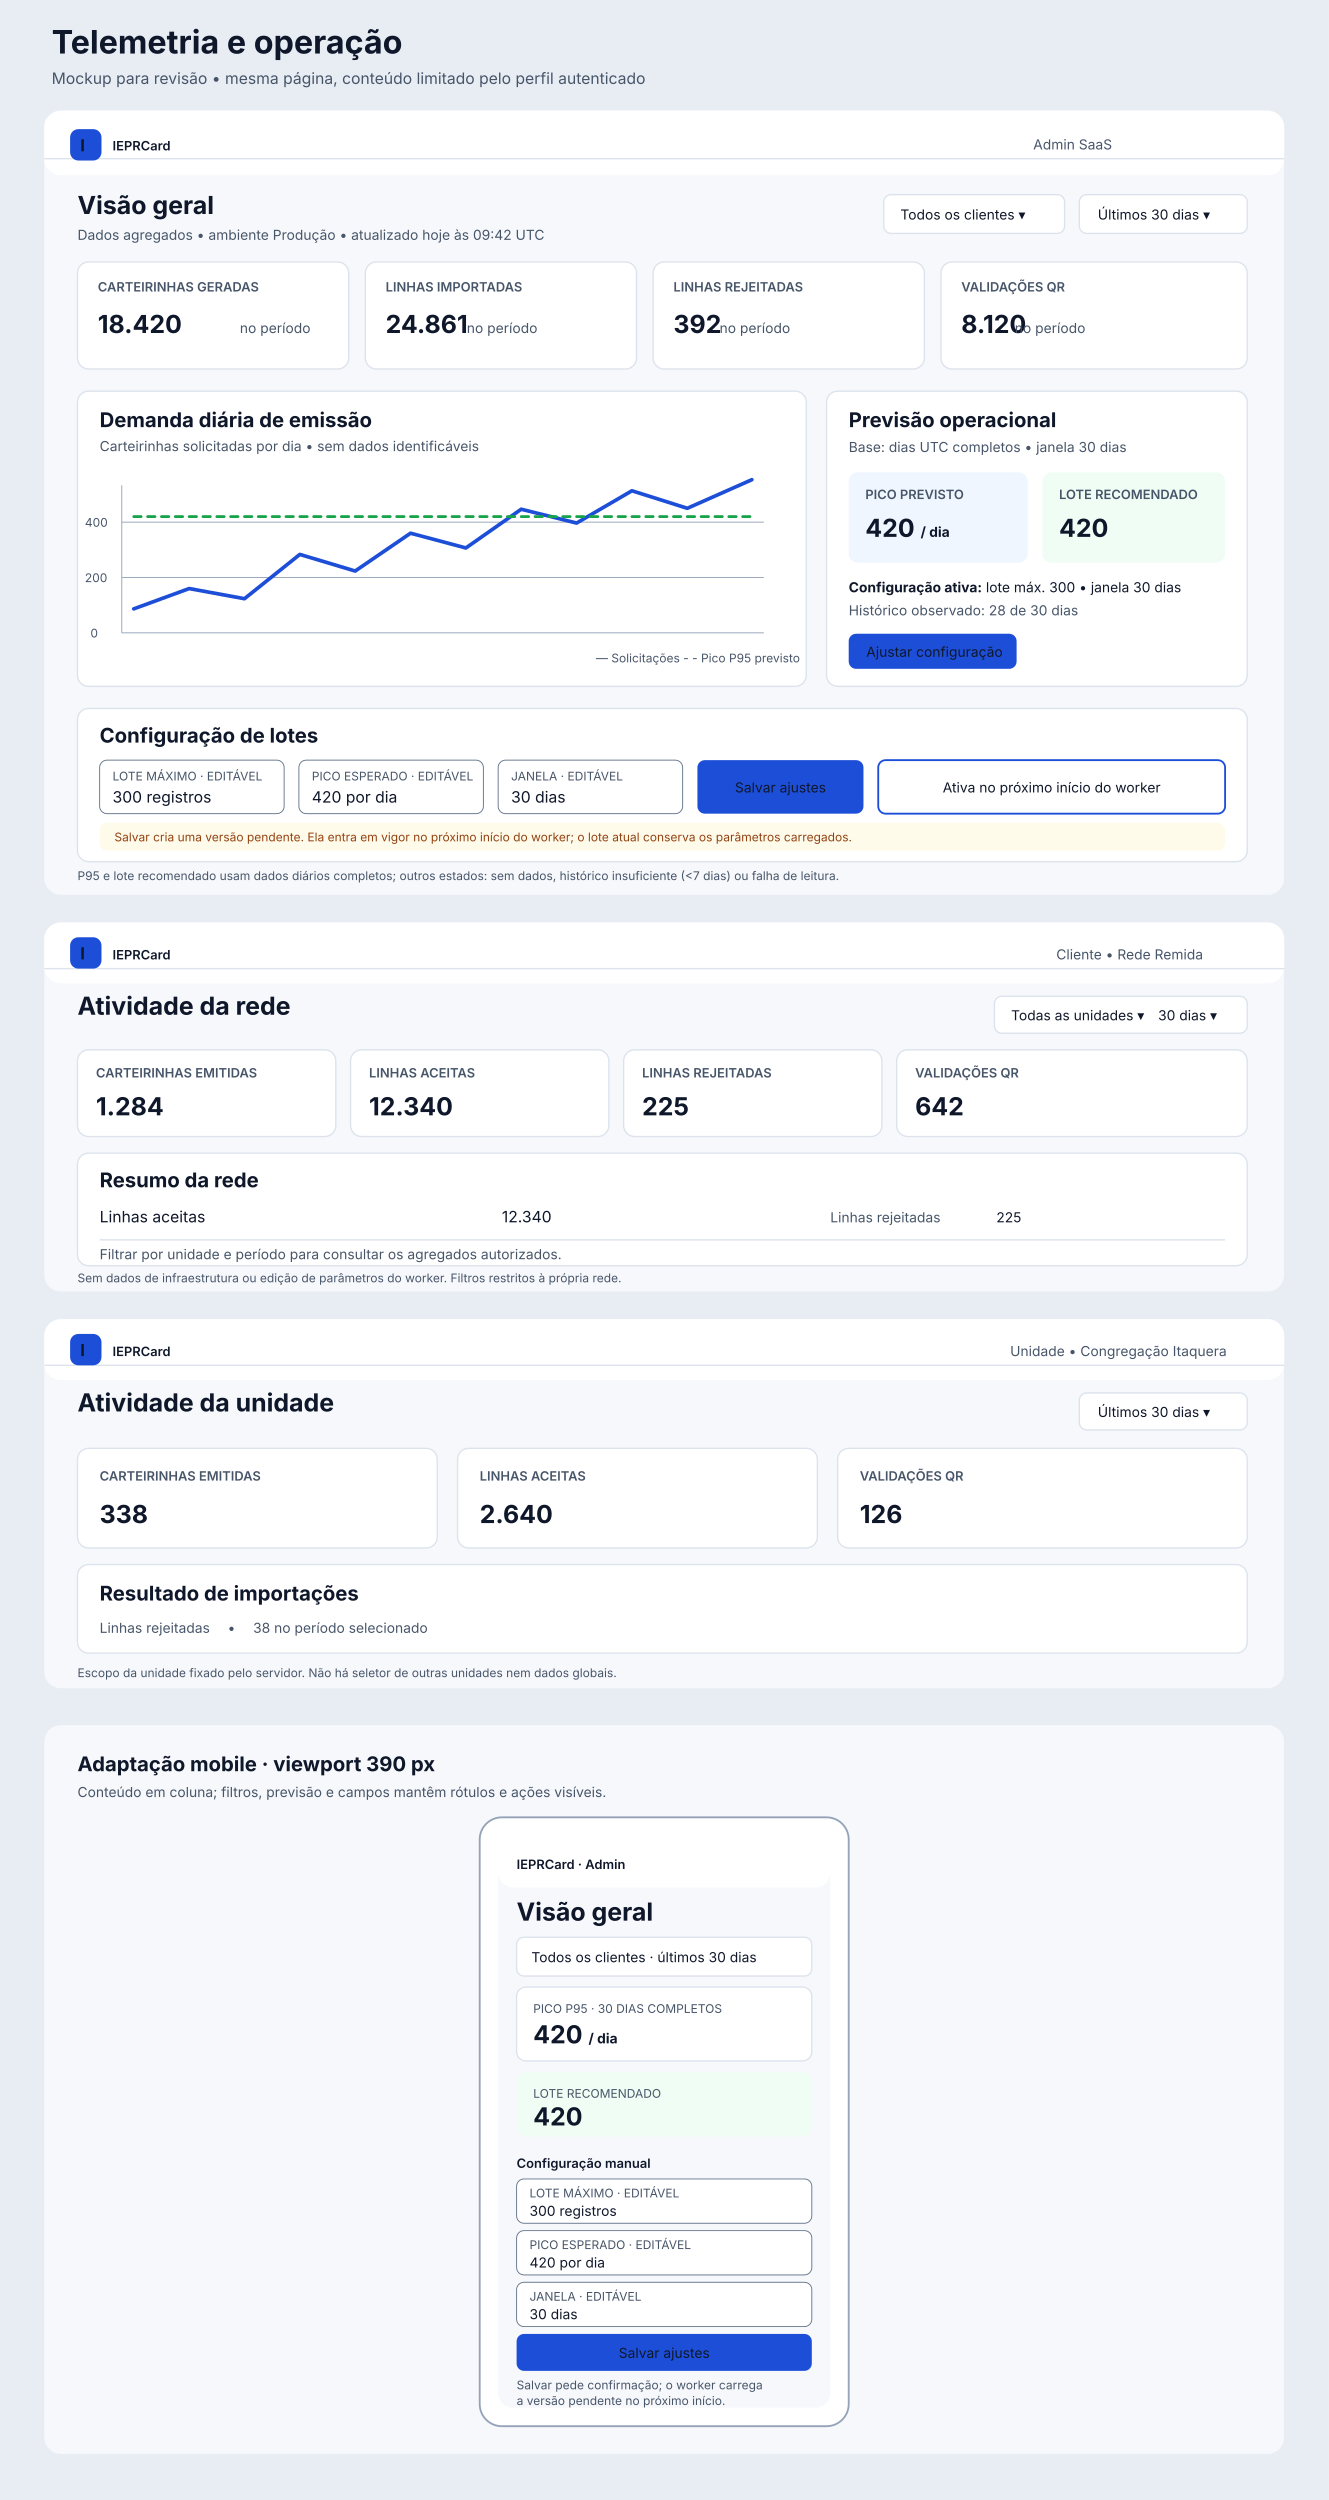
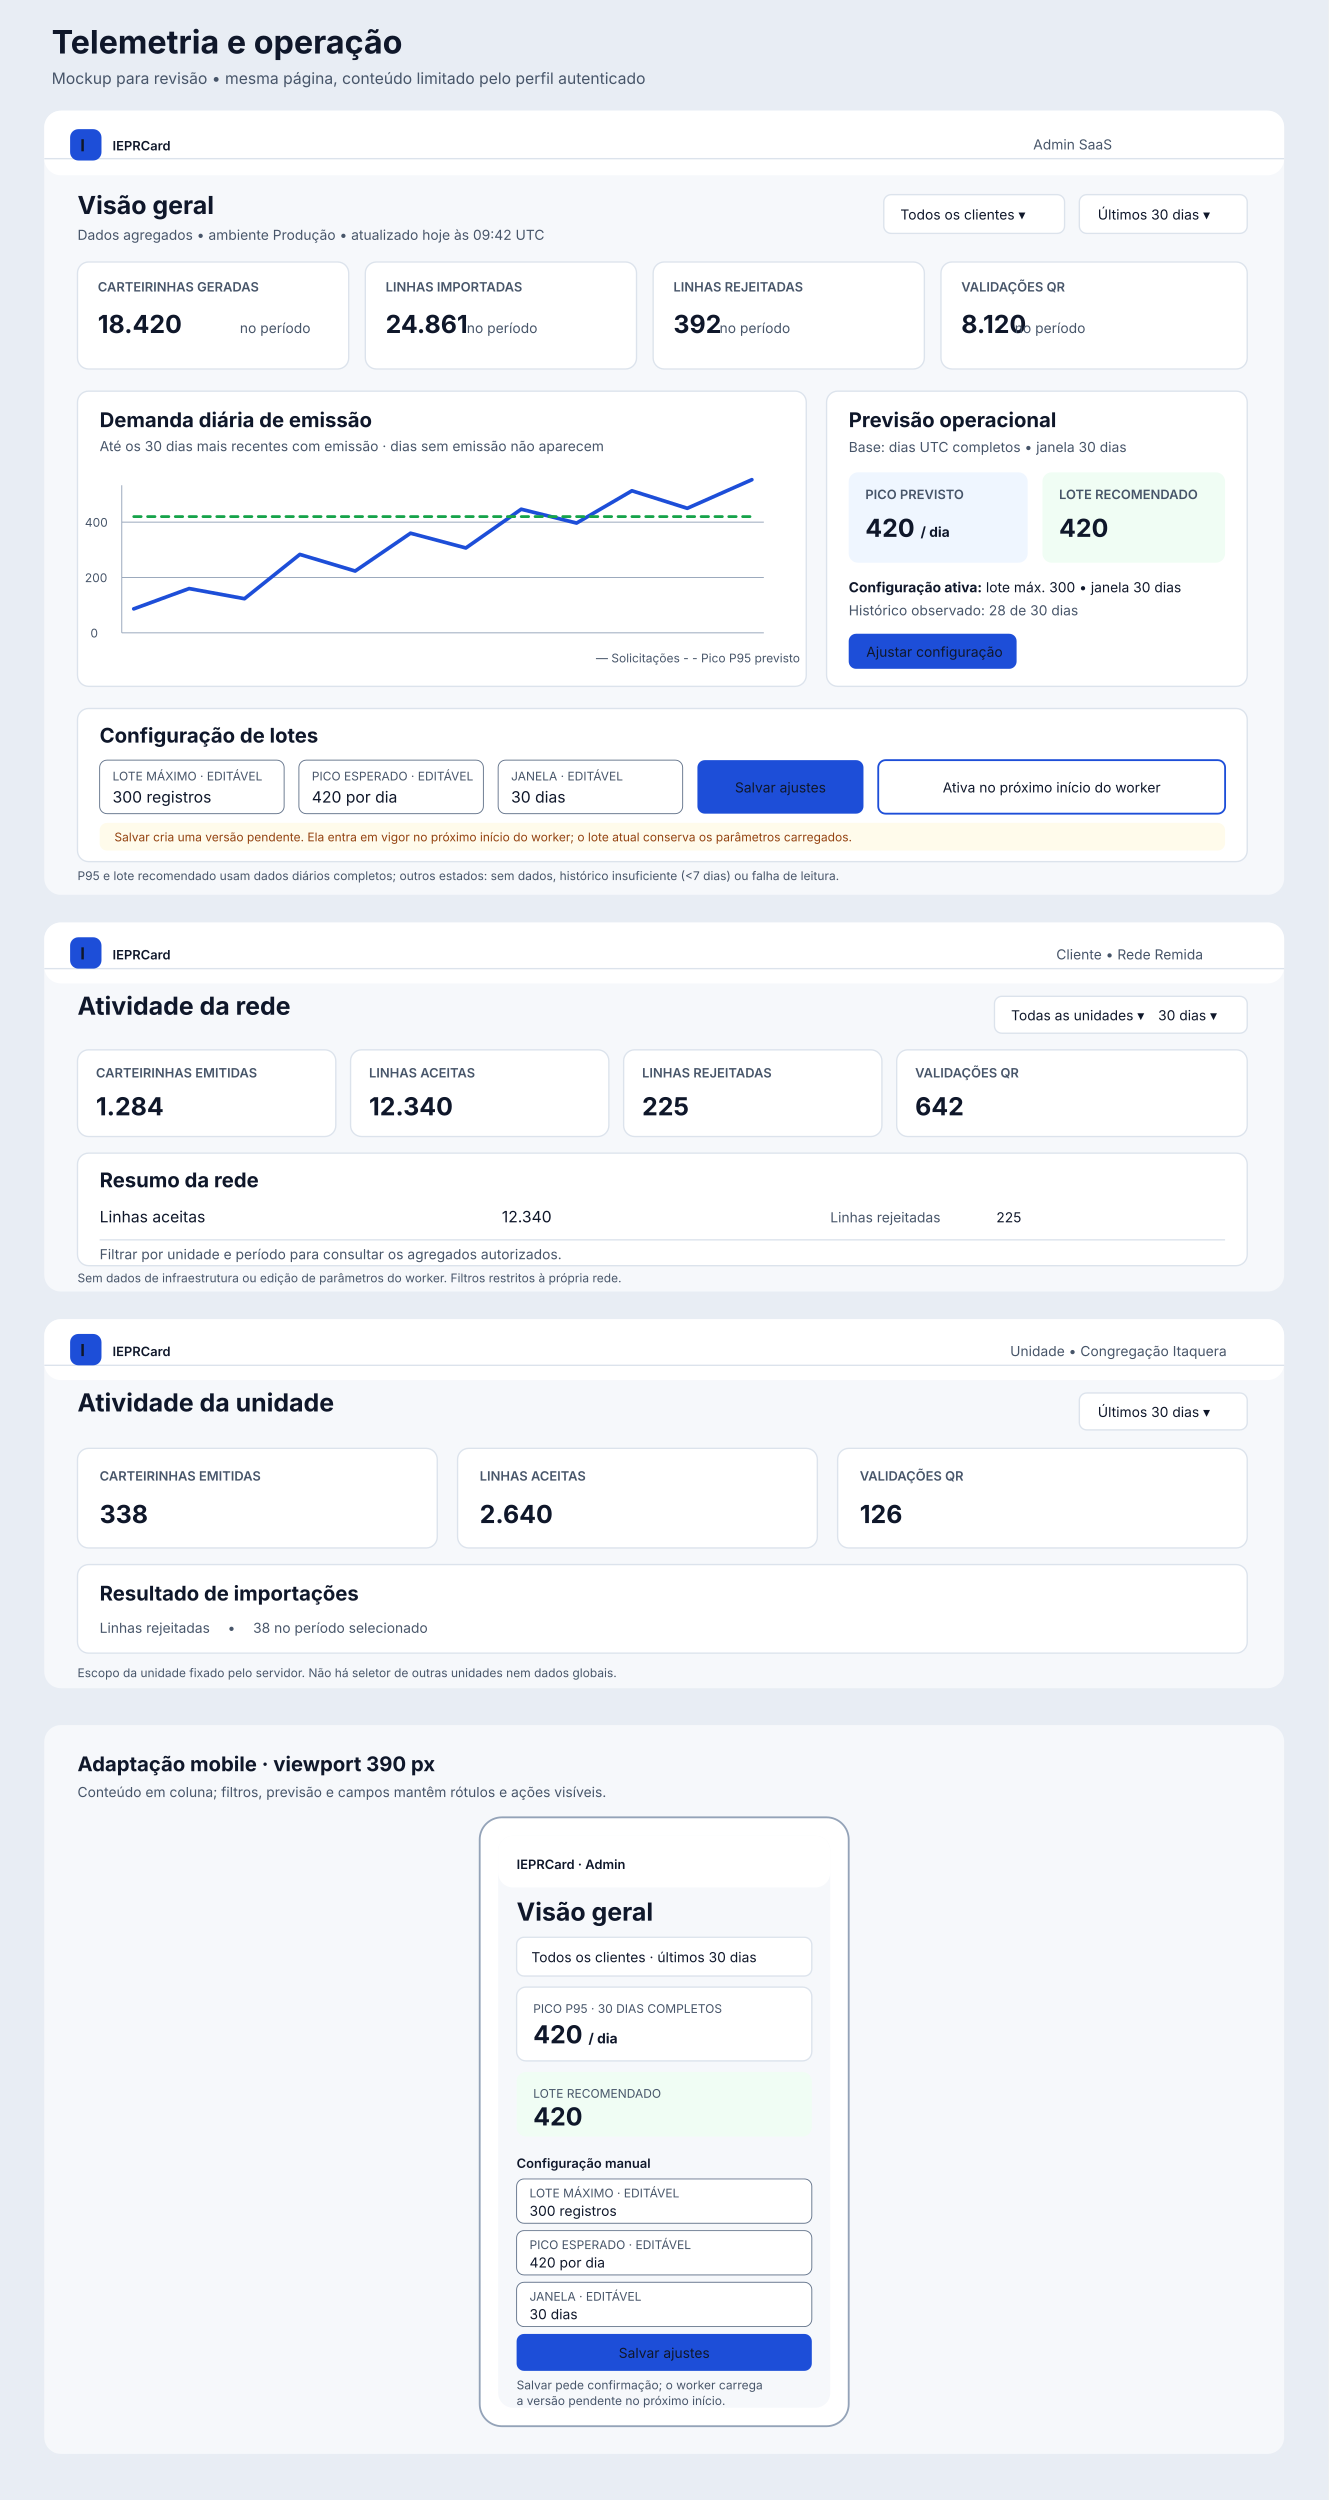
<svg xmlns="http://www.w3.org/2000/svg" width="1440" height="2710" viewBox="0 0 1440 2710" role="img" aria-labelledby="title desc">
  <defs>
    <style>
      text{font-family:Inter,system-ui,-apple-system,"Segoe UI",sans-serif;fill:#0F172A}
      .muted{fill:#475569}.tiny{font-size:13px}.small{font-size:15px}.body{font-size:17px}.label{font-size:14px;font-weight:600}.section{font-size:22px;font-weight:700}.heading{font-size:27px;font-weight:700}.title{font-size:35px;font-weight:750}.card{fill:#FFFFFF;stroke:#DCE3EC;stroke-width:1.5}.bg{fill:#F6F8FB}.blue{fill:#1D4ED8}.lightblue{fill:#EFF6FF}.green{fill:#166534}.lightgreen{fill:#F0FDF4}.amber{fill:#92400E}.lightamber{fill:#FFFBEB}.line{stroke:#DCE3EC;stroke-width:1.5}.axis{stroke:#94A3B8;stroke-width:1}.stroke-blue{fill:none;stroke:#1D4ED8;stroke-width:4;stroke-linecap:round;stroke-linejoin:round}.stroke-green{fill:none;stroke:#16A34A;stroke-width:3;stroke-linecap:round;stroke-linejoin:round}
    </style>
  </defs>
  <rect width="1440" height="2710" fill="#E8EDF4" />
  <text x="56" y="58" class="title">Telemetria e operação</text>
  <text x="56" y="91" class="body muted">Mockup para revisão • mesma página, conteúdo limitado pelo perfil autenticado</text>
  <rect x="48" y="120" width="1344" height="850" rx="18" class="bg" />
  <rect x="48" y="120" width="1344" height="70" rx="18" fill="#FFFFFF" />
  <path d="M48 172h1344" class="line" />
  <rect x="76" y="140" width="34" height="34" rx="9" fill="#1D4ED8" />
  <text x="87" y="164" font-size="18" font-weight="700" fill="#FFFFFF">I</text>
  <text x="122" y="163" class="label">IEPRCard</text>
  <text x="1120" y="162" class="small muted">Admin SaaS</text>
  <text x="84" y="232" class="heading">Visão geral</text>
  <text x="84" y="260" class="small muted">Dados agregados • ambiente Produção • atualizado hoje às 09:42 UTC</text>
  <rect x="958" y="211" width="196" height="42" rx="8" class="card" />
  <text x="976" y="238" class="small">Todos os clientes ▾</text>
  <rect x="1170" y="211" width="182" height="42" rx="8" class="card" />
  <text x="1190" y="238" class="small">Últimos 30 dias ▾</text>
  <rect x="84" y="284" width="294" height="116" rx="12" class="card" />
  <text x="106" y="316" class="label muted">CARTEIRINHAS GERADAS</text>
  <text x="106" y="361" class="heading">18.420</text>
  <text x="260" y="361" class="small muted">no período</text>
  <rect x="396" y="284" width="294" height="116" rx="12" class="card" />
  <text x="418" y="316" class="label muted">LINHAS IMPORTADAS</text>
  <text x="418" y="361" class="heading">24.861</text>
  <text x="506" y="361" class="small muted">no período</text>
  <rect x="708" y="284" width="294" height="116" rx="12" class="card" />
  <text x="730" y="316" class="label muted">LINHAS REJEITADAS</text>
  <text x="730" y="361" class="heading">392</text>
  <text x="780" y="361" class="small muted">no período</text>
  <rect x="1020" y="284" width="332" height="116" rx="12" class="card" />
  <text x="1042" y="316" class="label muted">VALIDAÇÕES QR</text>
  <text x="1042" y="361" class="heading">8.120</text>
  <text x="1100" y="361" class="small muted">no período</text>
  <rect x="84" y="424" width="790" height="320" rx="12" class="card" />
  <text x="108" y="463" class="section">Demanda diária de emissão</text>
-   <text x="108" y="489" class="small muted">Carteirinhas solicitadas por dia • sem dados identificáveis</text>
+   <text x="108" y="489" class="small muted">Até os 30 dias mais recentes com emissão · dias sem emissão não aparecem</text>
  <path d="M132 686H828M132 626H828M132 566H828M132 526V686" class="axis" />
  <text x="98" y="691" class="tiny muted">0</text>
  <text x="92" y="631" class="tiny muted">200</text>
  <text x="92" y="571" class="tiny muted">400</text>
  <path d="M145 660 L205 638 L265 649 L325 601 L385 619 L445 578 L505 594 L565 552 L625 567 L685 532 L745 551 L815 520" class="stroke-blue" />
  <path d="M145 560 L205 560 L265 560 L325 560 L385 560 L445 560 L505 560 L565 560 L625 560 L685 560 L745 560 L815 560" class="stroke-green" stroke-dasharray="8 7" />
  <text x="646" y="718" class="tiny muted">— Solicitações   - - Pico P95 previsto</text>
  <rect x="896" y="424" width="456" height="320" rx="12" class="card" />
  <text x="920" y="463" class="section">Previsão operacional</text>
  <text x="920" y="490" class="small muted">Base: dias UTC completos • janela 30 dias</text>
  <rect x="920" y="512" width="194" height="98" rx="10" class="lightblue" />
  <text x="938" y="541" class="label muted">PICO PREVISTO</text>
  <text x="938" y="582" class="heading">420 <tspan class="small">/ dia</tspan>
  </text>
  <rect x="1130" y="512" width="198" height="98" rx="10" class="lightgreen" />
  <text x="1148" y="541" class="label muted">LOTE RECOMENDADO</text>
  <text x="1148" y="582" class="heading">420</text>
  <text x="920" y="642" class="small">
    <tspan font-weight="700">Configuração ativa:</tspan> lote máx. 300 • janela 30 dias</text>
  <text x="920" y="667" class="small muted">Histórico observado: 28 de 30 dias</text>
  <rect x="920" y="687" width="182" height="38" rx="8" fill="#1D4ED8" />
  <text x="939" y="712" class="small" fill="#FFFFFF">Ajustar configuração</text>
  <rect x="84" y="768" width="1268" height="166" rx="12" class="card" />
  <text x="108" y="805" class="section">Configuração de lotes</text>
  <rect x="108" y="824" width="200" height="58" rx="8" fill="#FFFFFF" stroke="#64748B" />
  <text x="122" y="846" class="tiny muted">LOTE MÁXIMO · EDITÁVEL</text>
  <text x="122" y="870" class="body">300 registros</text>
  <rect x="324" y="824" width="200" height="58" rx="8" fill="#FFFFFF" stroke="#64748B" />
  <text x="338" y="846" class="tiny muted">PICO ESPERADO · EDITÁVEL</text>
  <text x="338" y="870" class="body">420 por dia</text>
  <rect x="540" y="824" width="200" height="58" rx="8" fill="#FFFFFF" stroke="#64748B" />
  <text x="554" y="846" class="tiny muted">JANELA · EDITÁVEL</text>
  <text x="554" y="870" class="body">30 dias</text>
  <rect x="756" y="824" width="180" height="58" rx="8" fill="#1D4ED8" />
  <text x="846" y="859" text-anchor="middle" class="small" fill="#FFFFFF">Salvar ajustes</text>
  <rect x="952" y="824" width="376" height="58" rx="8" fill="#FFFFFF" stroke="#1D4ED8" stroke-width="2" />
  <text x="1140" y="859" text-anchor="middle" class="small" fill="#1D4ED8">Ativa no próximo início do worker</text>
  <rect x="108" y="892" width="1220" height="30" rx="8" class="lightamber" />
  <text x="124" y="912" class="tiny amber">Salvar cria uma versão pendente. Ela entra em vigor no próximo início do worker; o lote atual conserva os parâmetros carregados.</text>
  <text x="84" y="954" class="tiny muted">P95 e lote recomendado usam dados diários completos; outros estados: sem dados, histórico insuficiente (&lt;7 dias) ou falha de leitura.</text>
  <rect x="48" y="1000" width="1344" height="400" rx="18" class="bg" />
  <rect x="48" y="1000" width="1344" height="66" rx="18" fill="#FFFFFF" />
  <path d="M48 1050h1344" class="line" />
  <rect x="76" y="1016" width="34" height="34" rx="9" fill="#1D4ED8" />
  <text x="87" y="1040" font-size="18" font-weight="700" fill="#FFFFFF">I</text>
  <text x="122" y="1040" class="label">IEPRCard</text>
  <text x="1145" y="1040" class="small muted">Cliente • Rede Remida</text>
  <text x="84" y="1100" class="heading">Atividade da rede</text>
  <rect x="1078" y="1080" width="274" height="40" rx="8" class="card" />
  <text x="1096" y="1106" class="small">Todas as unidades ▾　30 dias ▾</text>
  <rect x="84" y="1138" width="280" height="94" rx="12" class="card" />
  <text x="104" y="1168" class="label muted">CARTEIRINHAS EMITIDAS</text>
  <text x="104" y="1209" class="heading">1.284</text>
  <rect x="380" y="1138" width="280" height="94" rx="12" class="card" />
  <text x="400" y="1168" class="label muted">LINHAS ACEITAS</text>
  <text x="400" y="1209" class="heading">12.340</text>
  <rect x="676" y="1138" width="280" height="94" rx="12" class="card" />
  <text x="696" y="1168" class="label muted">LINHAS REJEITADAS</text>
  <text x="696" y="1209" class="heading">225</text>
  <rect x="972" y="1138" width="380" height="94" rx="12" class="card" />
  <text x="992" y="1168" class="label muted">VALIDAÇÕES QR</text>
  <text x="992" y="1209" class="heading">642</text>
  <rect x="84" y="1250" width="1268" height="122" rx="12" class="card" />
  <text x="108" y="1287" class="section">Resumo da rede</text>
  <text x="108" y="1325" class="body">Linhas aceitas</text>
  <text x="544" y="1325" class="body">12.340</text>
  <text x="900" y="1325" class="small muted">Linhas rejeitadas</text>
  <text x="1080" y="1325" class="small">225</text>
  <path d="M108 1344h1220" class="line" />
  <text x="108" y="1365" class="small muted">Filtrar por unidade e período para consultar os agregados autorizados.</text>
  <text x="84" y="1390" class="tiny muted">Sem dados de infraestrutura ou edição de parâmetros do worker. Filtros restritos à própria rede.</text>
  <rect x="48" y="1430" width="1344" height="400" rx="18" class="bg" />
  <rect x="48" y="1430" width="1344" height="66" rx="18" fill="#FFFFFF" />
  <path d="M48 1480h1344" class="line" />
  <rect x="76" y="1446" width="34" height="34" rx="9" fill="#1D4ED8" />
  <text x="87" y="1470" font-size="18" font-weight="700" fill="#FFFFFF">I</text>
  <text x="122" y="1470" class="label">IEPRCard</text>
  <text x="1095" y="1470" class="small muted">Unidade • Congregação Itaquera</text>
  <text x="84" y="1530" class="heading">Atividade da unidade</text>
  <rect x="1170" y="1510" width="182" height="40" rx="8" class="card" />
  <text x="1190" y="1536" class="small">Últimos 30 dias ▾</text>
  <rect x="84" y="1570" width="390" height="108" rx="12" class="card" />
  <text x="108" y="1605" class="label muted">CARTEIRINHAS EMITIDAS</text>
  <text x="108" y="1651" class="heading">338</text>
  <rect x="496" y="1570" width="390" height="108" rx="12" class="card" />
  <text x="520" y="1605" class="label muted">LINHAS ACEITAS</text>
  <text x="520" y="1651" class="heading">2.640</text>
  <rect x="908" y="1570" width="444" height="108" rx="12" class="card" />
  <text x="932" y="1605" class="label muted">VALIDAÇÕES QR</text>
  <text x="932" y="1651" class="heading">126</text>
  <rect x="84" y="1696" width="1268" height="96" rx="12" class="card" />
  <text x="108" y="1735" class="section">Resultado de importações</text>
  <text x="108" y="1770" class="small muted">Linhas rejeitadas　 •　 38 no período selecionado</text>
  <text x="84" y="1818" class="tiny muted">Escopo da unidade fixado pelo servidor. Não há seletor de outras unidades nem dados globais.</text>
  <rect x="48" y="1870" width="1344" height="790" rx="18" class="bg" />
  <text x="84" y="1920" class="section">Adaptação mobile · viewport 390 px</text>
  <text x="84" y="1948" class="small muted">Conteúdo em coluna; filtros, previsão e campos mantêm rótulos e ações visíveis.</text>
  <rect x="520" y="1970" width="400" height="660" rx="24" fill="#FFFFFF" stroke="#94A3B8" stroke-width="2" />
  <rect x="540" y="1990" width="360" height="620" rx="16" class="bg" />
  <rect x="540" y="1990" width="360" height="56" rx="16" fill="#FFFFFF" />
  <text x="560" y="2026" class="label">IEPRCard · Admin</text>
  <text x="560" y="2082" class="heading">Visão geral</text>
  <rect x="560" y="2100" width="320" height="42" rx="8" class="card" />
  <text x="576" y="2127" class="small">Todos os clientes · últimos 30 dias</text>
  <rect x="560" y="2154" width="320" height="80" rx="10" class="card" />
  <text x="578" y="2182" class="tiny muted">PICO P95 · 30 DIAS COMPLETOS</text>
  <text x="578" y="2215" class="heading">420 <tspan class="small">/ dia</tspan>
  </text>
  <rect x="560" y="2246" width="320" height="70" rx="10" class="lightgreen" />
  <text x="578" y="2274" class="tiny muted">LOTE RECOMENDADO</text>
  <text x="578" y="2304" class="heading">420</text>
  <text x="560" y="2350" class="label">Configuração manual</text>
  <rect x="560" y="2362" width="320" height="48" rx="8" fill="#FFFFFF" stroke="#64748B" />
  <text x="574" y="2382" class="tiny muted">LOTE MÁXIMO · EDITÁVEL</text>
  <text x="574" y="2402" class="small">300 registros</text>
  <rect x="560" y="2418" width="320" height="48" rx="8" fill="#FFFFFF" stroke="#64748B" />
  <text x="574" y="2438" class="tiny muted">PICO ESPERADO · EDITÁVEL</text>
  <text x="574" y="2458" class="small">420 por dia</text>
  <rect x="560" y="2474" width="320" height="48" rx="8" fill="#FFFFFF" stroke="#64748B" />
  <text x="574" y="2494" class="tiny muted">JANELA · EDITÁVEL</text>
  <text x="574" y="2514" class="small">30 dias</text>
  <rect x="560" y="2530" width="320" height="40" rx="8" class="blue" />
  <text x="720" y="2556" text-anchor="middle" class="small" fill="#FFFFFF">Salvar ajustes</text>
  <text x="560" y="2590" class="tiny muted">Salvar pede confirmação; o worker carrega</text>
  <text x="560" y="2607" class="tiny muted">a versão pendente no próximo início.</text>
</svg>
